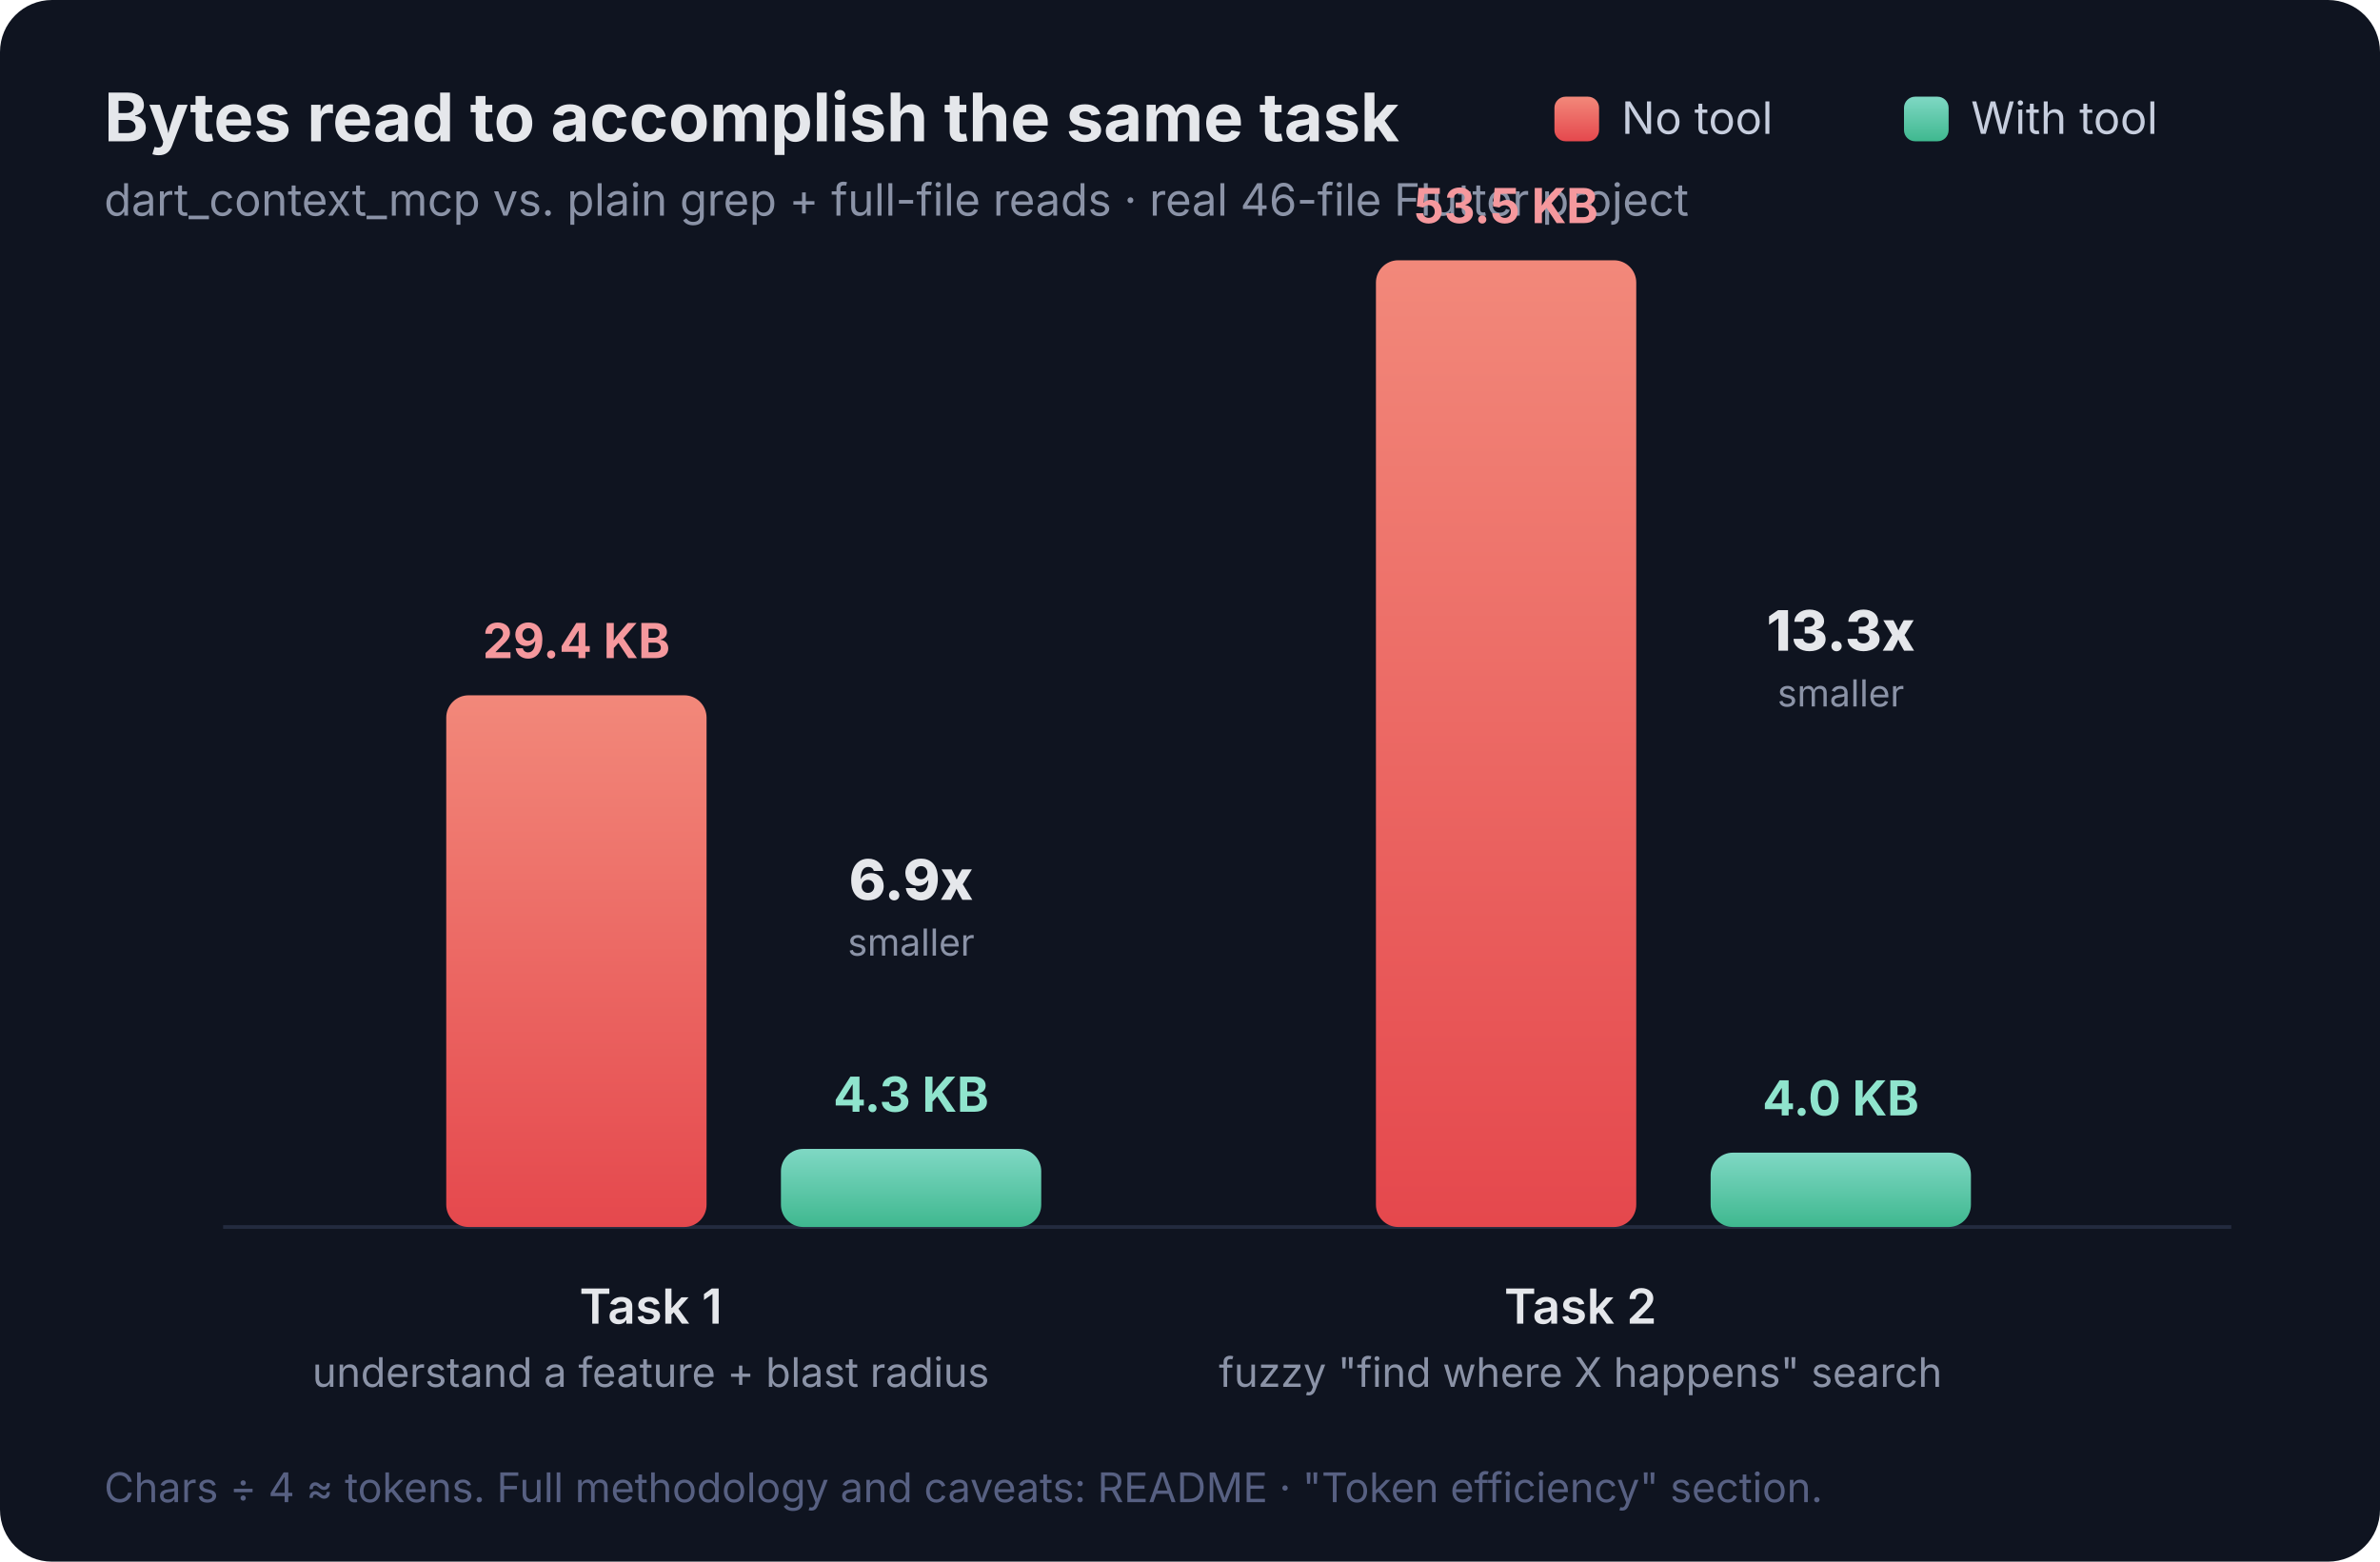
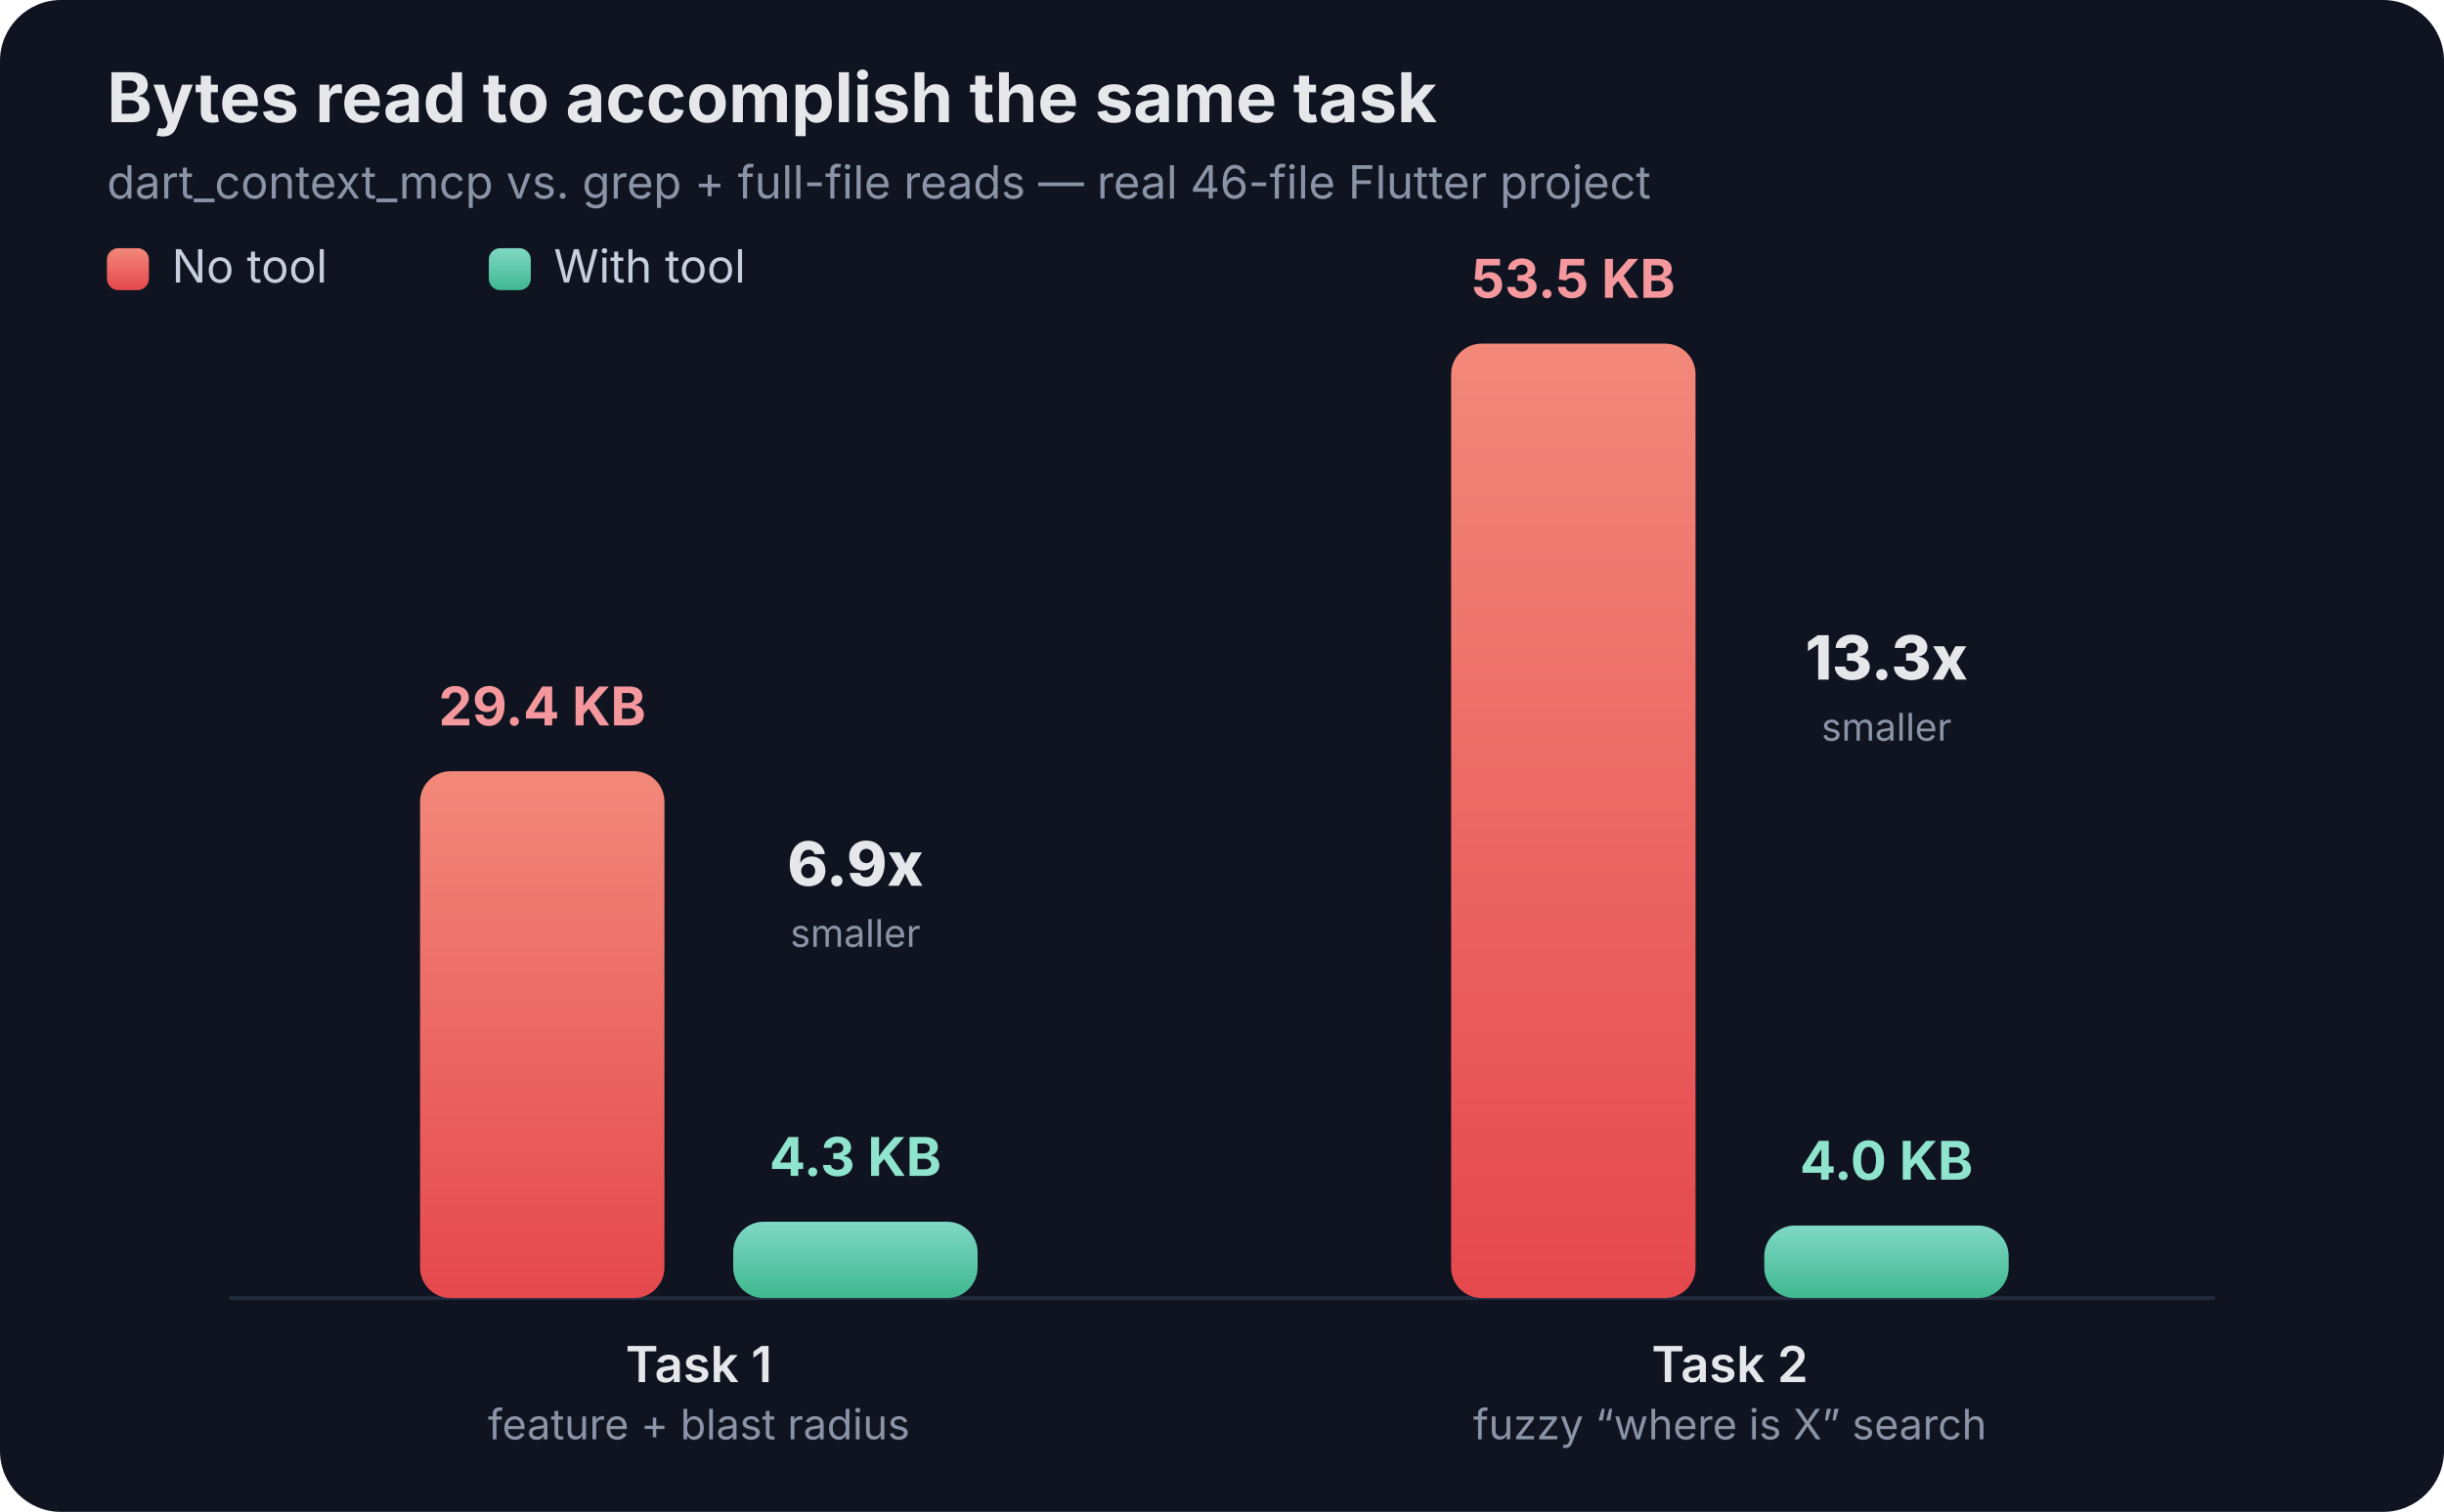
- <svg xmlns="http://www.w3.org/2000/svg" viewBox="0 0 640 420" width="640" height="420" font-family="system-ui, -apple-system, 'Segoe UI', sans-serif">
+ <svg xmlns="http://www.w3.org/2000/svg" viewBox="0 0 640 396" width="640" height="396" font-family="system-ui, -apple-system, 'Segoe UI', sans-serif">
  <defs>
    <linearGradient id="noTool" x1="0" y1="0" x2="0" y2="1">
      <stop offset="0%" stop-color="#f2887a" />
      <stop offset="100%" stop-color="#e5484d" />
    </linearGradient>
    <linearGradient id="withTool" x1="0" y1="0" x2="0" y2="1">
      <stop offset="0%" stop-color="#7fd8c4" />
      <stop offset="100%" stop-color="#3fb88f" />
    </linearGradient>
  </defs>
-   <rect x="0" y="0" width="640" height="420" rx="14" fill="#0f1420" />
-   <text x="28" y="38" fill="#e5e7eb" font-size="18" font-weight="700">Bytes read to accomplish the same task</text>
-   <text x="28" y="58" fill="#8b93a7" font-size="12">dart_context_mcp vs. plain grep + full-file reads · real 46-file Flutter project</text>
-   <rect x="418" y="26" width="12" height="12" rx="3" fill="url(#noTool)" />
-   <text x="436" y="36" fill="#c7cede" font-size="12">No tool</text>
-   <rect x="512" y="26" width="12" height="12" rx="3" fill="url(#withTool)" />
-   <text x="530" y="36" fill="#c7cede" font-size="12">With tool</text>
-   <line x1="60" y1="330" x2="600" y2="330" stroke="#232b3f" stroke-width="1" />
-   <text x="175" y="356" fill="#e5e7eb" font-size="13" font-weight="600" text-anchor="middle">Task 1</text>
-   <text x="175" y="373" fill="#8b93a7" font-size="11" text-anchor="middle">understand a feature + blast radius</text>
-   <rect x="120" y="187" width="70" height="143" rx="6" fill="url(#noTool)" />
-   <text x="155" y="177" fill="#f5989d" font-size="13" font-weight="700" text-anchor="middle">29.4 KB</text>
-   <rect x="210" y="309" width="70" height="21" rx="6" fill="url(#withTool)" />
-   <text x="245" y="299" fill="#8fe4cd" font-size="13" font-weight="700" text-anchor="middle">4.3 KB</text>
-   <text x="245" y="242" fill="#e5e7eb" font-size="15" font-weight="800" text-anchor="middle">6.9x</text>
-   <text x="245" y="257" fill="#8b93a7" font-size="10" text-anchor="middle">smaller</text>
-   <text x="425" y="356" fill="#e5e7eb" font-size="13" font-weight="600" text-anchor="middle">Task 2</text>
-   <text x="425" y="373" fill="#8b93a7" font-size="11" text-anchor="middle">fuzzy "find where X happens" search</text>
-   <rect x="370" y="70" width="70" height="260" rx="6" fill="url(#noTool)" />
-   <text x="405" y="60" fill="#f5989d" font-size="13" font-weight="700" text-anchor="middle">53.5 KB</text>
-   <rect x="460" y="310" width="70" height="20" rx="6" fill="url(#withTool)" />
-   <text x="495" y="300" fill="#8fe4cd" font-size="13" font-weight="700" text-anchor="middle">4.0 KB</text>
-   <text x="495" y="175" fill="#e5e7eb" font-size="15" font-weight="800" text-anchor="middle">13.3x</text>
-   <text x="495" y="190" fill="#8b93a7" font-size="10" text-anchor="middle">smaller</text>
-   <text x="28" y="404" fill="#576082" font-size="11">Chars ÷ 4 ≈ tokens. Full methodology and caveats: README · "Token efficiency" section.</text>
+   <rect x="0" y="0" width="640" height="396" rx="16" fill="#0f1420" />
+   <text x="28" y="32" fill="#e5e7eb" font-size="18" font-weight="700">Bytes read to accomplish the same task</text>
+   <text x="28" y="52" fill="#8b93a7" font-size="12">dart_context_mcp vs. grep + full-file reads — real 46-file Flutter project</text>
+   <rect x="28" y="65" width="11" height="11" rx="3" fill="url(#noTool)" />
+   <text x="45" y="74" fill="#c7cede" font-size="12">No tool</text>
+   <rect x="128" y="65" width="11" height="11" rx="3" fill="url(#withTool)" />
+   <text x="145" y="74" fill="#c7cede" font-size="12">With tool</text>
+   <line x1="60" y1="340" x2="580" y2="340" stroke="#232b3f" stroke-width="1" />
+   <rect x="110" y="202" width="64" height="138" rx="8" fill="url(#noTool)" />
+   <text x="142" y="190" fill="#f5989d" font-size="14" font-weight="700" text-anchor="middle">29.4 KB</text>
+   <rect x="192" y="320" width="64" height="20" rx="8" fill="url(#withTool)" />
+   <text x="224" y="308" fill="#8fe4cd" font-size="14" font-weight="700" text-anchor="middle">4.3 KB</text>
+   <text x="224" y="232" fill="#e5e7eb" font-size="16" font-weight="800" text-anchor="middle">6.9x</text>
+   <text x="224" y="248" fill="#8b93a7" font-size="10" text-anchor="middle">smaller</text>
+   <text x="183" y="362" fill="#e5e7eb" font-size="13" font-weight="600" text-anchor="middle">Task 1</text>
+   <text x="183" y="377" fill="#8b93a7" font-size="11" text-anchor="middle">feature + blast radius</text>
+   <rect x="380" y="90" width="64" height="250" rx="8" fill="url(#noTool)" />
+   <text x="412" y="78" fill="#f5989d" font-size="14" font-weight="700" text-anchor="middle">53.5 KB</text>
+   <rect x="462" y="321" width="64" height="19" rx="8" fill="url(#withTool)" />
+   <text x="494" y="309" fill="#8fe4cd" font-size="14" font-weight="700" text-anchor="middle">4.0 KB</text>
+   <text x="494" y="178" fill="#e5e7eb" font-size="16" font-weight="800" text-anchor="middle">13.3x</text>
+   <text x="494" y="194" fill="#8b93a7" font-size="10" text-anchor="middle">smaller</text>
+   <text x="453" y="362" fill="#e5e7eb" font-size="13" font-weight="600" text-anchor="middle">Task 2</text>
+   <text x="453" y="377" fill="#8b93a7" font-size="11" text-anchor="middle">fuzzy “where is X” search</text>
</svg>
